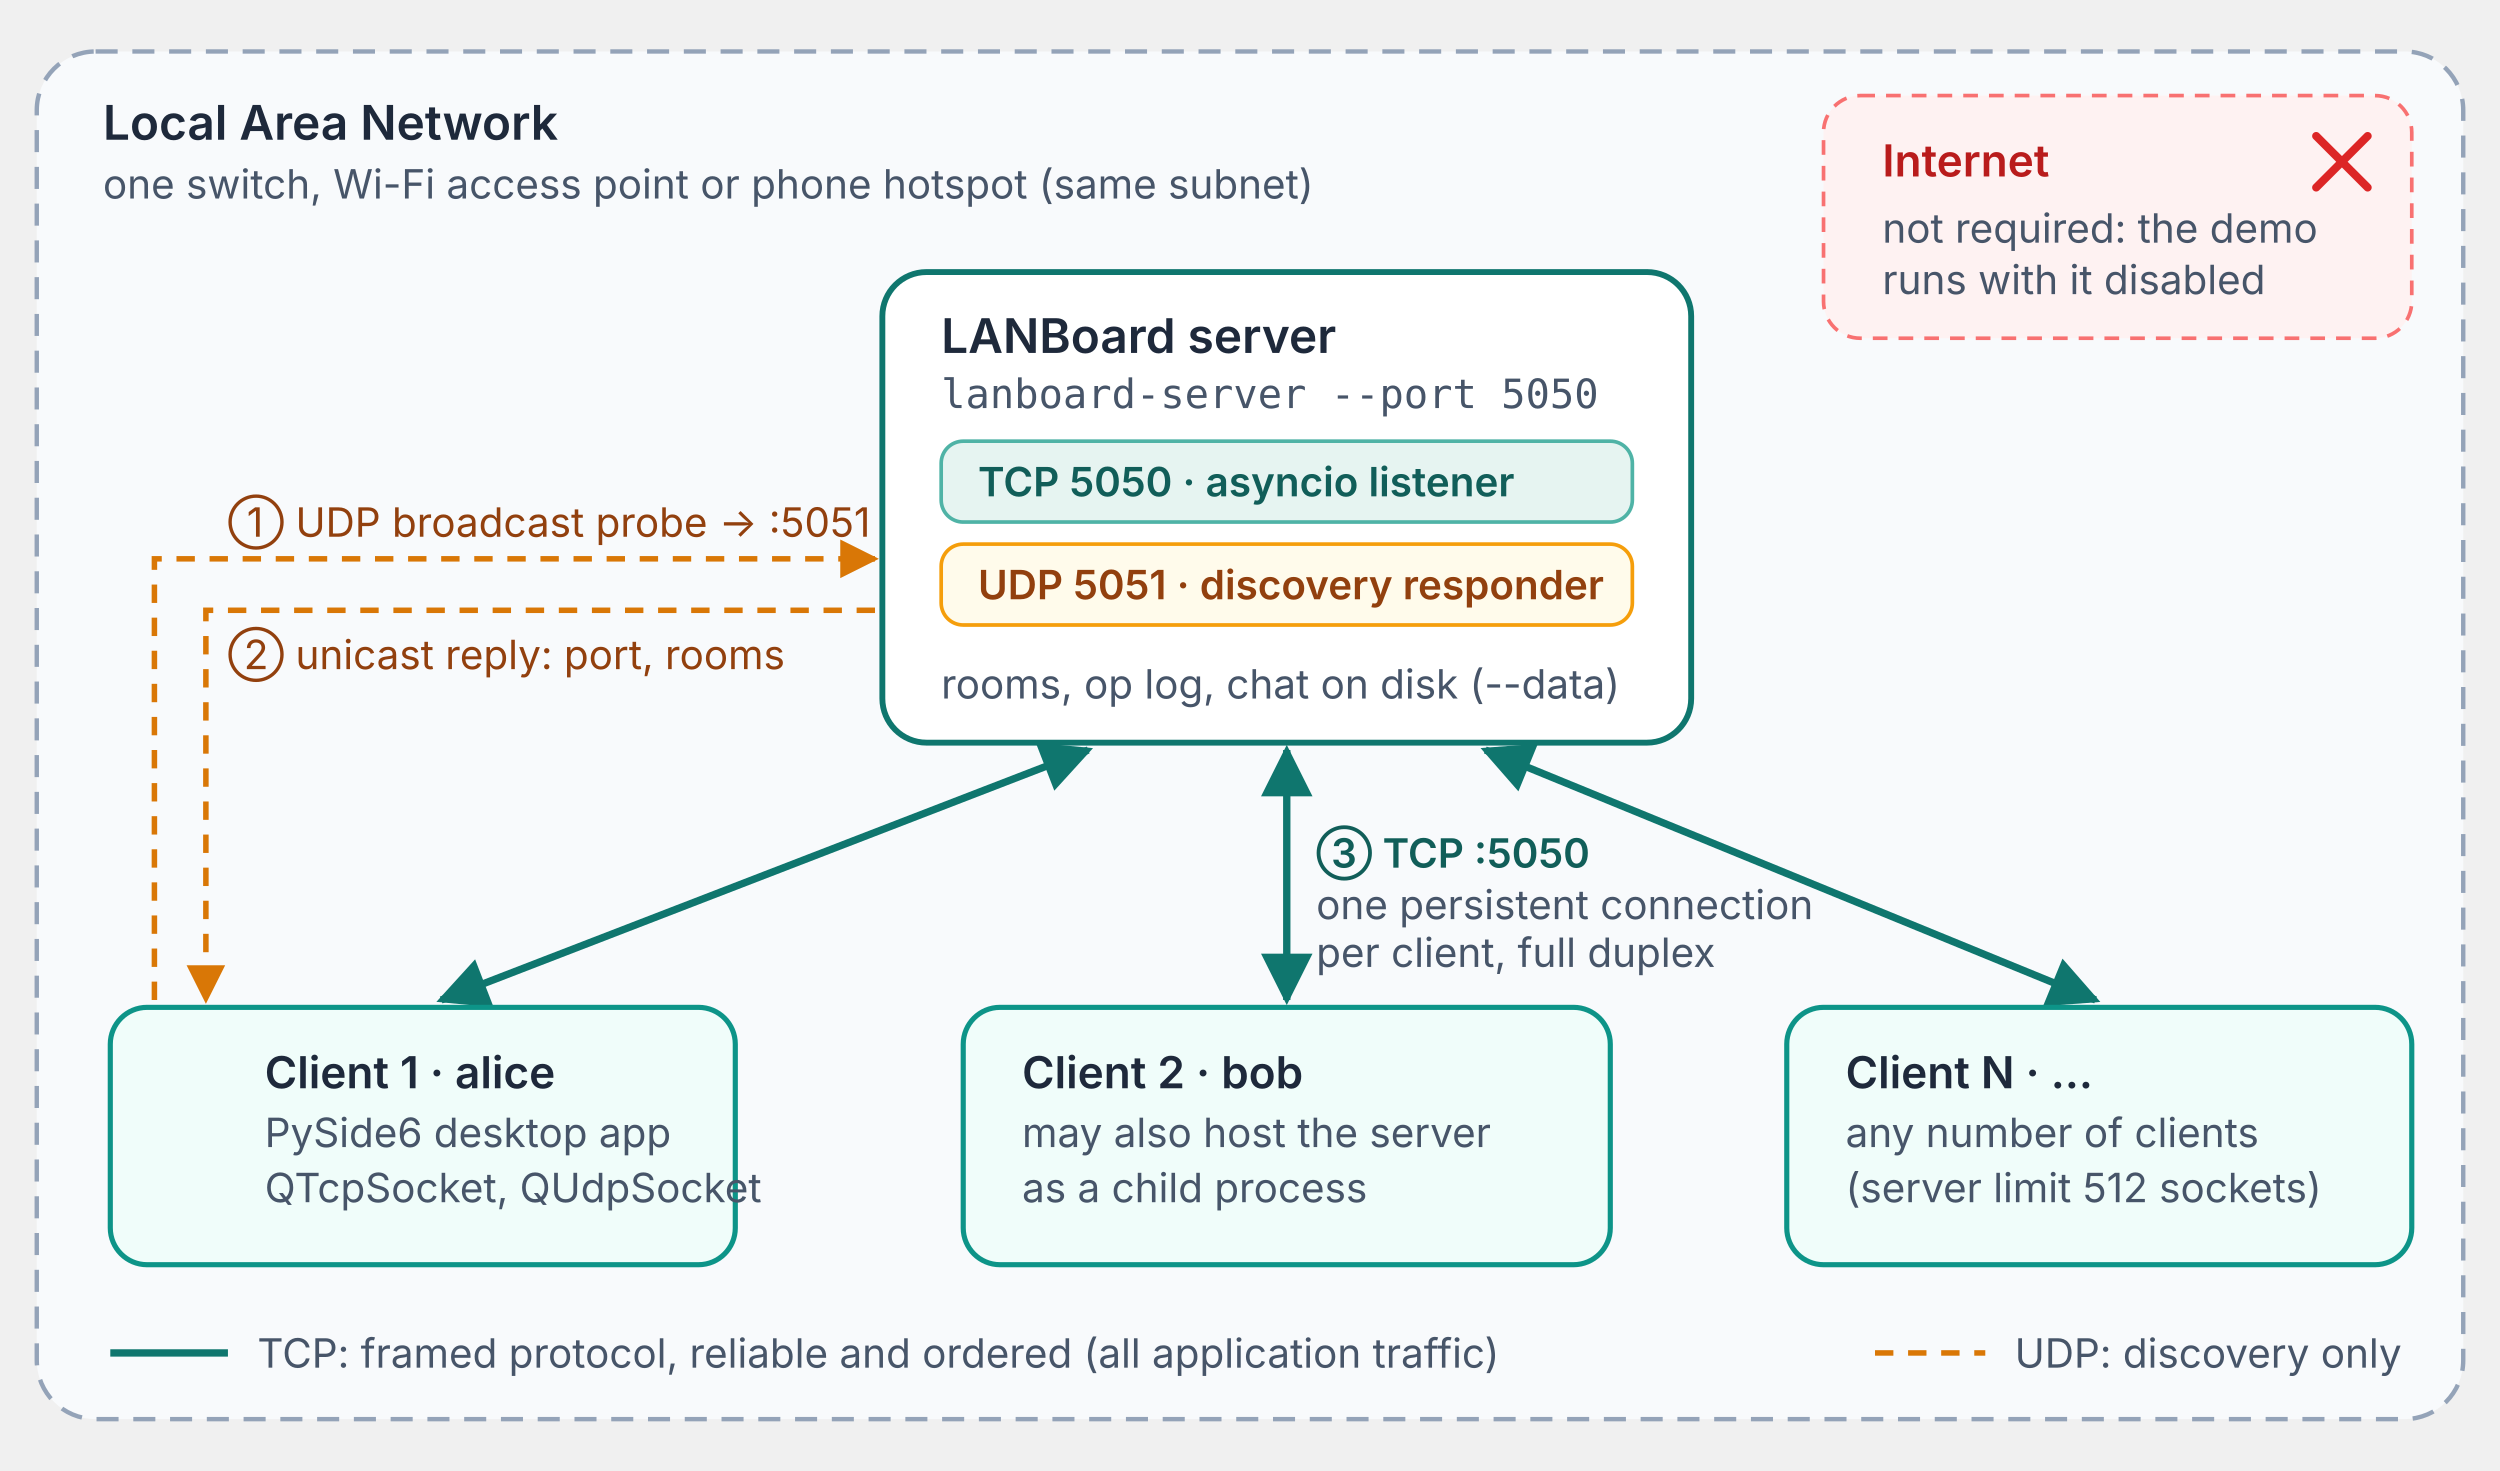
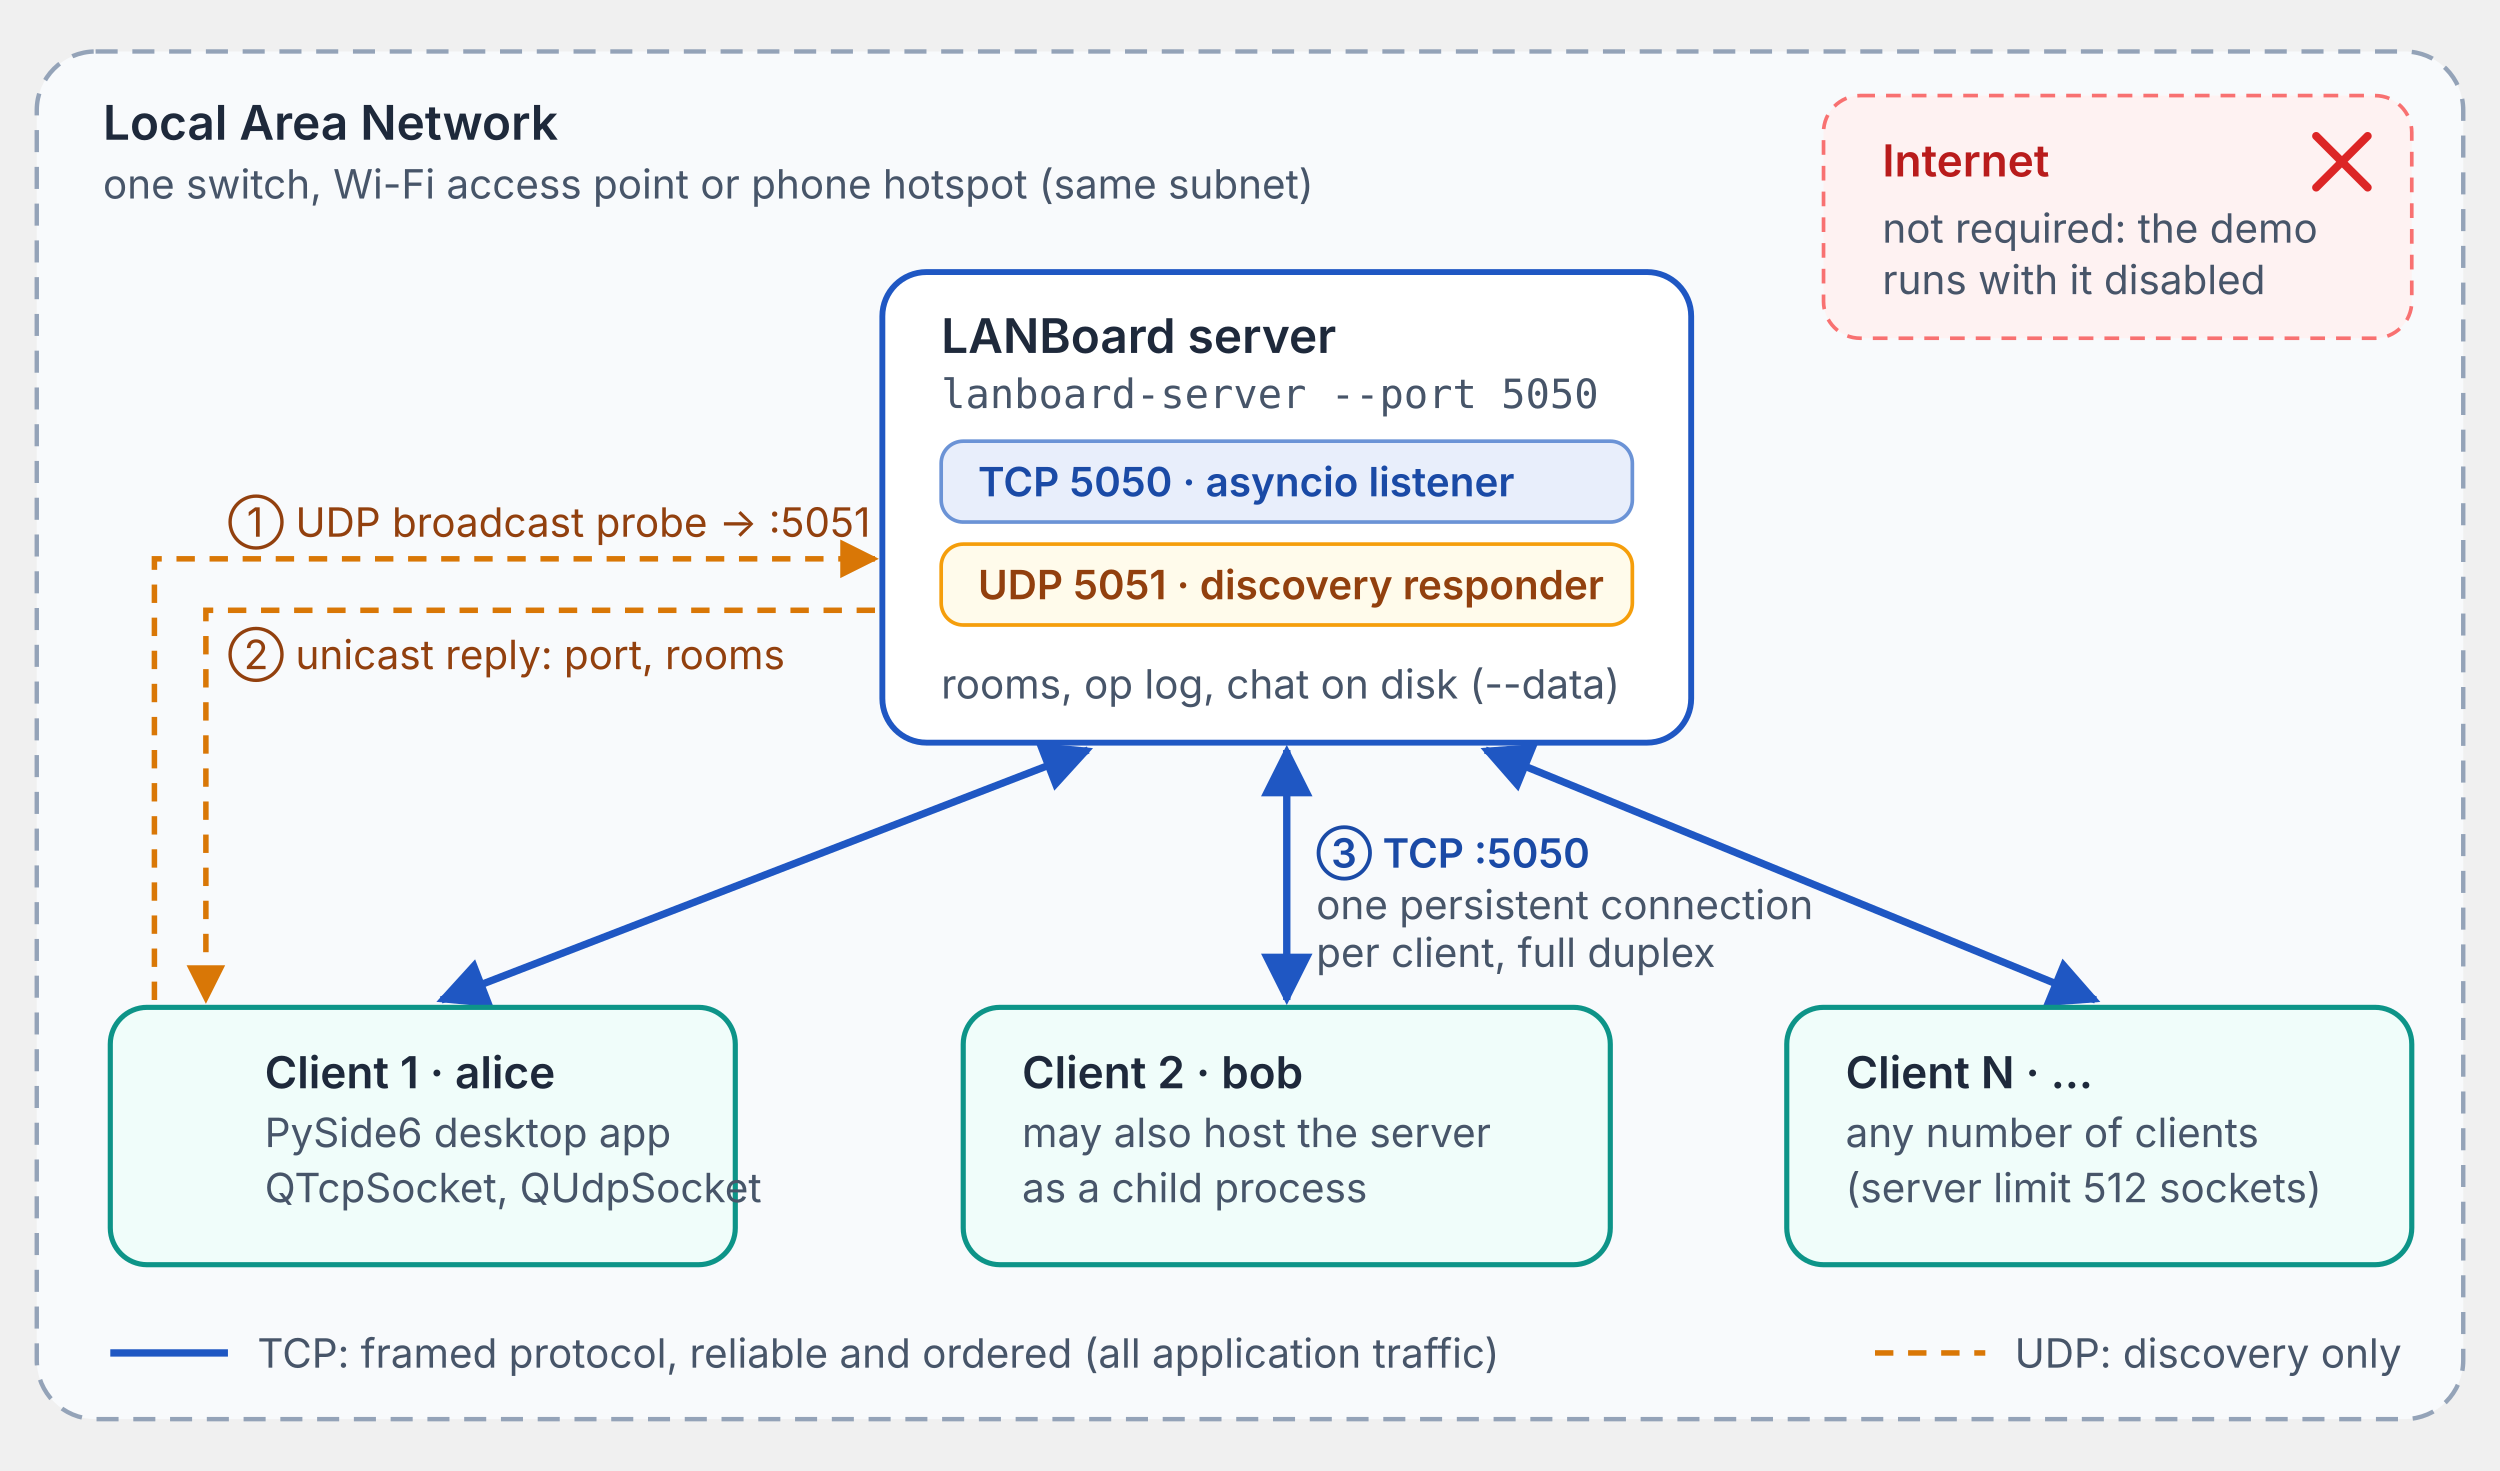
<svg xmlns="http://www.w3.org/2000/svg" viewBox="0 0 680 400" role="img" aria-label="Deployment: one LANBoard server and N clients on a LAN, TCP 5050 and UDP 5051">
  <style>
    text { font-family: Inter, "Helvetica Neue", Arial, sans-serif; font-size: 12px; fill: #1e293b; }
    .s { font-size: 11px; fill: #475569; }
    .b { font-weight: 600; }
    .h { font-size: 13px; font-weight: 600; }
    .m { font-family: "JetBrains Mono", Menlo, monospace; font-size: 11px; }
  </style>
  <defs>
    <marker id="d1-ai" viewBox="0 0 10 10" refX="9" refY="5" markerWidth="7" markerHeight="7" orient="auto-start-reverse">
-       <path d="M0 0 L10 5 L0 10 z" fill="#0f766e" />
+       <path d="M0 0 L10 5 L0 10 z" fill="#1f57c3" />
    </marker>
    <marker id="d1-aa" viewBox="0 0 10 10" refX="9" refY="5" markerWidth="7" markerHeight="7" orient="auto-start-reverse">
      <path d="M0 0 L10 5 L0 10 z" fill="#d97706" />
    </marker>
  </defs>
  <rect x="10" y="14" width="660" height="372" rx="16" fill="#f8fafc" stroke="#94a3b8" stroke-width="1.2" stroke-dasharray="6 4" />
  <text x="28" y="38" class="h">Local Area Network</text>
  <text x="28" y="54" class="s">one switch, Wi-Fi access point or phone hotspot (same subnet)</text>
  <rect x="496" y="26" width="160" height="66" rx="10" fill="#fef2f2" stroke="#f87171" stroke-dasharray="4 3" />
  <text x="512" y="48" class="b" style="fill:#b91c1c">Internet</text>
  <path d="M630 37 L644 51 M644 37 L630 51" stroke="#dc2626" stroke-width="2.2" stroke-linecap="round" />
  <text x="512" y="66" class="s">not required: the demo</text>
  <text x="512" y="80" class="s">runs with it disabled</text>
-   <rect x="240" y="74" width="220" height="128" rx="12" fill="#ffffff" stroke="#0f766e" stroke-width="1.6" />
+   <rect x="240" y="74" width="220" height="128" rx="12" fill="#ffffff" stroke="#1f57c3" stroke-width="1.6" />
  <text x="256" y="96" class="h">LANBoard server</text>
  <text x="256" y="111" class="m" style="fill:#475569">lanboard-server --port 5050</text>
-   <rect x="256" y="120" width="188" height="22" rx="6" fill="#e6f4f1" stroke="#4fb3a6" />
-   <text x="266" y="135" class="s b" style="fill:#115e59">TCP 5050 · asyncio listener</text>
+   <rect x="256" y="120" width="188" height="22" rx="6" fill="#e8eefb" stroke="#6b93d6" />
+   <text x="266" y="135" class="s b" style="fill:#1a4aa6">TCP 5050 · asyncio listener</text>
  <rect x="256" y="148" width="188" height="22" rx="6" fill="#fffbeb" stroke="#f59e0b" />
  <text x="266" y="163" class="s b" style="fill:#92400e">UDP 5051 · discovery responder</text>
  <text x="256" y="190" class="s">rooms, op log, chat on disk (--data)</text>
  <path d="M42 272 V152 H238" fill="none" stroke="#d97706" stroke-width="1.5" stroke-dasharray="5 4" marker-end="url(#d1-aa)" />
  <path d="M238 166 H56 V272" fill="none" stroke="#d97706" stroke-width="1.5" stroke-dasharray="5 4" marker-end="url(#d1-aa)" />
  <text x="62" y="146" class="s" style="fill:#92400e">① UDP broadcast probe → :5051</text>
  <text x="62" y="182" class="s" style="fill:#92400e">② unicast reply: port, rooms</text>
-   <line x1="120" y1="272" x2="296" y2="204" stroke="#0f766e" stroke-width="2" marker-start="url(#d1-ai)" marker-end="url(#d1-ai)" />
-   <line x1="350" y1="272" x2="350" y2="204" stroke="#0f766e" stroke-width="2" marker-start="url(#d1-ai)" marker-end="url(#d1-ai)" />
-   <line x1="570" y1="272" x2="404" y2="204" stroke="#0f766e" stroke-width="2" marker-start="url(#d1-ai)" marker-end="url(#d1-ai)" />
-   <text x="358" y="236" class="s b" style="fill:#115e59">③ TCP :5050</text>
+   <line x1="120" y1="272" x2="296" y2="204" stroke="#1f57c3" stroke-width="2" marker-start="url(#d1-ai)" marker-end="url(#d1-ai)" />
+   <line x1="350" y1="272" x2="350" y2="204" stroke="#1f57c3" stroke-width="2" marker-start="url(#d1-ai)" marker-end="url(#d1-ai)" />
+   <line x1="570" y1="272" x2="404" y2="204" stroke="#1f57c3" stroke-width="2" marker-start="url(#d1-ai)" marker-end="url(#d1-ai)" />
+   <text x="358" y="236" class="s b" style="fill:#1a4aa6">③ TCP :5050</text>
  <text x="358" y="250" class="s">one persistent connection</text>
  <text x="358" y="263" class="s">per client, full duplex</text>
  <g>
    <rect x="30" y="274" width="170" height="70" rx="10" fill="#f0fdfa" stroke="#0d9488" stroke-width="1.4" />
    <text x="72" y="296" class="b">Client 1 · alice</text>
    <text x="72" y="312" class="s">PySide6 desktop app</text>
    <text x="72" y="327" class="s">QTcpSocket, QUdpSocket</text>
  </g>
  <g>
    <rect x="262" y="274" width="176" height="70" rx="10" fill="#f0fdfa" stroke="#0d9488" stroke-width="1.4" />
    <text x="278" y="296" class="b">Client 2 · bob</text>
    <text x="278" y="312" class="s">may also host the server</text>
    <text x="278" y="327" class="s">as a child process</text>
  </g>
  <g>
    <rect x="486" y="274" width="170" height="70" rx="10" fill="#f0fdfa" stroke="#0d9488" stroke-width="1.4" />
    <text x="502" y="296" class="b">Client N · …</text>
    <text x="502" y="312" class="s">any number of clients</text>
    <text x="502" y="327" class="s">(server limit 512 sockets)</text>
  </g>
-   <line x1="30" y1="368" x2="62" y2="368" stroke="#0f766e" stroke-width="2" />
+   <line x1="30" y1="368" x2="62" y2="368" stroke="#1f57c3" stroke-width="2" />
  <text x="70" y="372" class="s">TCP: framed protocol, reliable and ordered (all application traffic)</text>
  <line x1="510" y1="368" x2="540" y2="368" stroke="#d97706" stroke-width="1.5" stroke-dasharray="5 4" />
  <text x="548" y="372" class="s">UDP: discovery only</text>
</svg>
